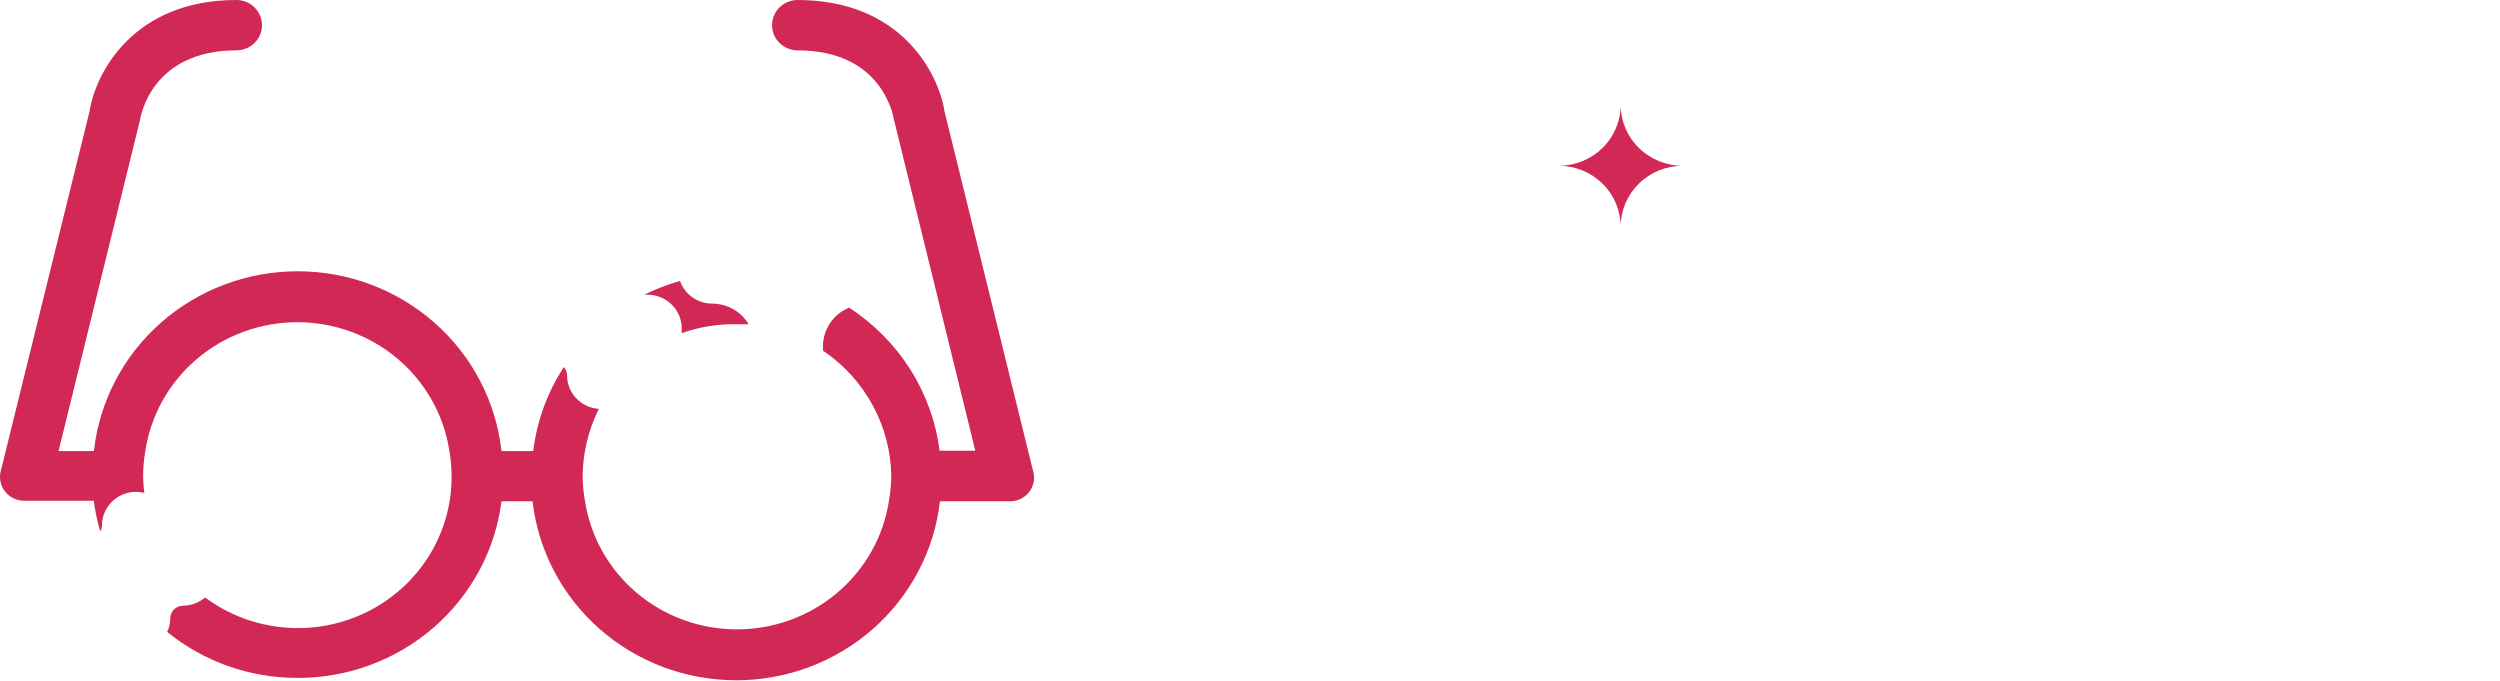
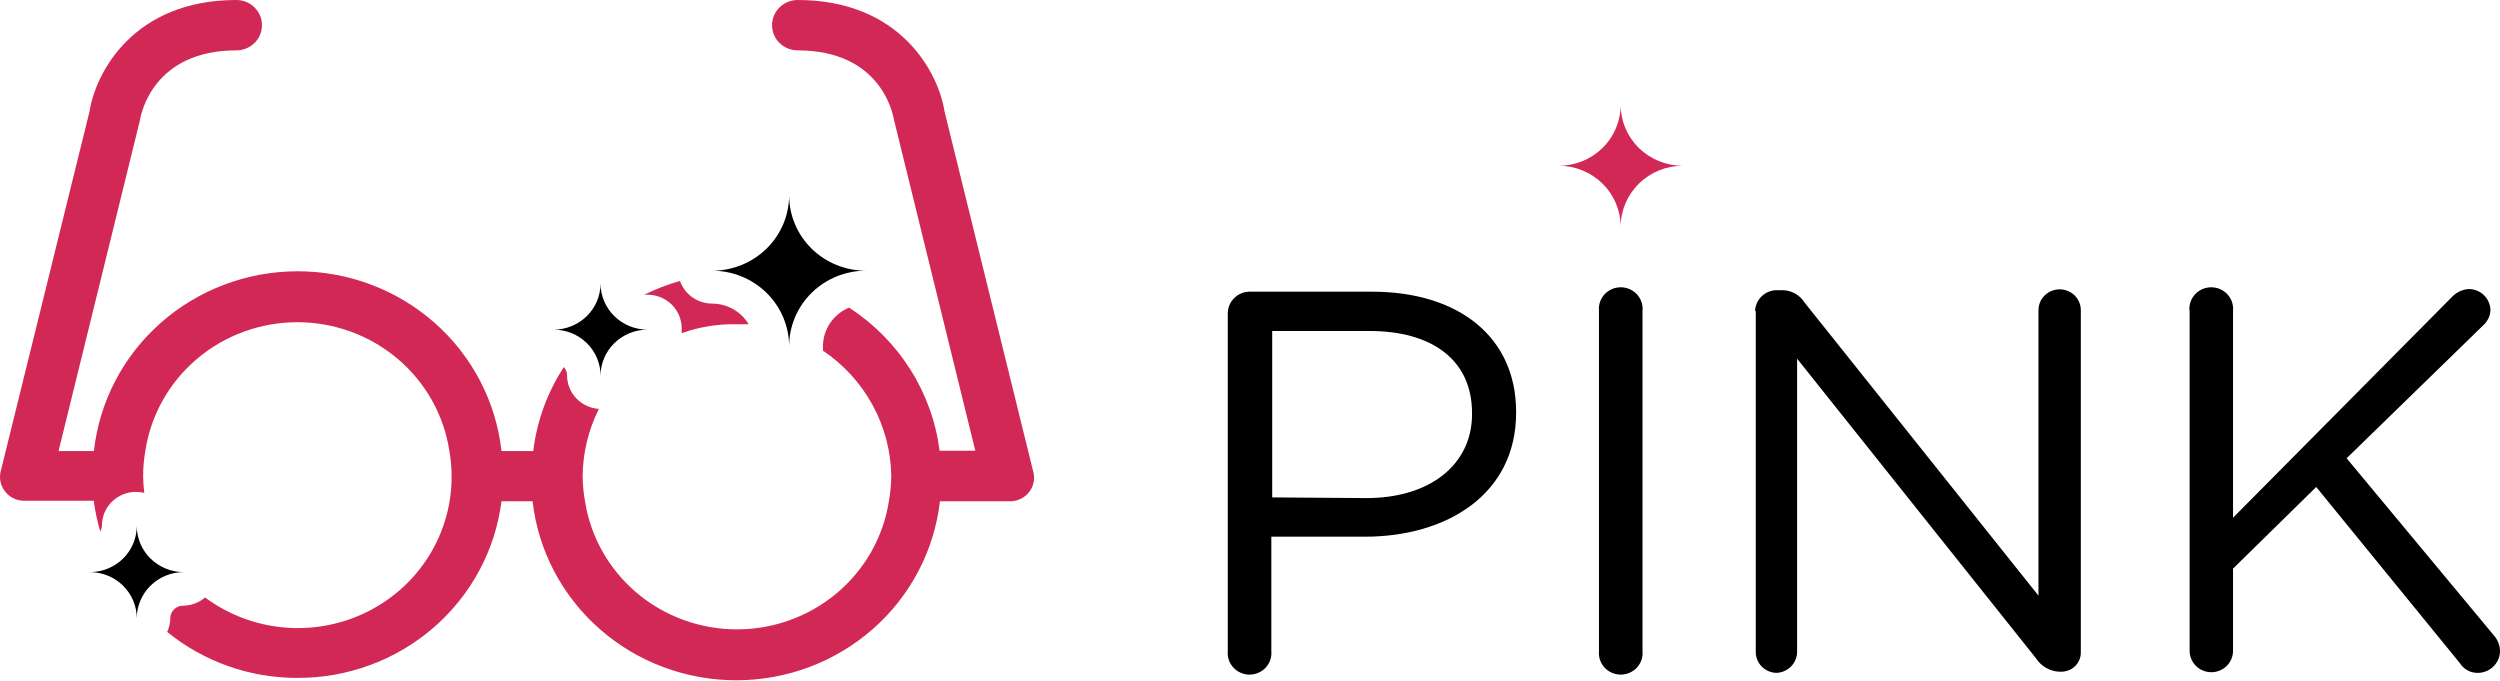
<svg xmlns="http://www.w3.org/2000/svg" width="147" height="40" viewBox="0 0 147 40" fill="none">
-   <path d="M72.193 18.425C72.193 18.092 72.326 17.773 72.562 17.535C72.799 17.297 73.12 17.159 73.459 17.151H80.67C85.783 17.151 89.147 19.827 89.147 24.211V24.27C89.147 29.069 85.07 31.558 80.248 31.558H74.754V38.292C74.77 38.466 74.749 38.642 74.692 38.808C74.634 38.974 74.543 39.127 74.422 39.257C74.302 39.386 74.155 39.489 73.992 39.56C73.829 39.631 73.652 39.667 73.474 39.667C73.295 39.667 73.119 39.631 72.956 39.56C72.793 39.489 72.646 39.386 72.525 39.257C72.405 39.127 72.313 38.974 72.256 38.808C72.199 38.642 72.177 38.466 72.193 38.292V18.425ZM80.349 29.287C84.095 29.287 86.556 27.312 86.556 24.349V24.29C86.556 21.111 84.135 19.462 80.53 19.462H74.805V29.247L80.349 29.287Z" />
-   <path d="M94.019 18.267C94.003 18.092 94.024 17.916 94.082 17.75C94.139 17.584 94.231 17.431 94.351 17.302C94.471 17.173 94.618 17.07 94.781 16.999C94.944 16.928 95.121 16.892 95.299 16.892C95.478 16.892 95.654 16.928 95.817 16.999C95.981 17.07 96.127 17.173 96.248 17.302C96.368 17.431 96.46 17.584 96.517 17.75C96.574 17.916 96.596 18.092 96.58 18.267V38.291C96.596 38.466 96.574 38.642 96.517 38.808C96.46 38.974 96.368 39.127 96.248 39.257C96.127 39.386 95.981 39.489 95.817 39.56C95.654 39.63 95.478 39.667 95.299 39.667C95.121 39.667 94.944 39.63 94.781 39.56C94.618 39.489 94.471 39.386 94.351 39.257C94.231 39.127 94.139 38.974 94.082 38.808C94.024 38.642 94.003 38.466 94.019 38.291V18.267Z" />
-   <path d="M103.199 18.296C103.206 17.97 103.343 17.659 103.579 17.428C103.815 17.198 104.132 17.067 104.464 17.062H104.816C105.077 17.067 105.332 17.137 105.559 17.265C105.785 17.392 105.975 17.574 106.111 17.793L119.862 35.023V18.237C119.862 17.912 119.993 17.601 120.226 17.371C120.46 17.142 120.777 17.013 121.107 17.013C121.437 17.013 121.754 17.142 121.988 17.371C122.221 17.601 122.352 17.912 122.352 18.237V38.331C122.358 38.483 122.332 38.636 122.275 38.778C122.219 38.921 122.134 39.05 122.025 39.159C121.916 39.269 121.785 39.355 121.641 39.412C121.497 39.47 121.343 39.499 121.187 39.496H121.057C120.79 39.478 120.531 39.399 120.301 39.265C120.071 39.131 119.876 38.947 119.731 38.726L105.67 21.091V38.331C105.667 38.649 105.541 38.954 105.317 39.184C105.093 39.413 104.788 39.55 104.464 39.565C104.136 39.56 103.823 39.427 103.593 39.196C103.363 38.965 103.236 38.654 103.239 38.331V18.296H103.199Z" />
-   <path d="M128.74 18.267C128.725 18.092 128.746 17.916 128.803 17.75C128.86 17.584 128.952 17.431 129.073 17.302C129.193 17.173 129.34 17.07 129.503 16.999C129.666 16.928 129.843 16.892 130.021 16.892C130.199 16.892 130.376 16.928 130.539 16.999C130.702 17.07 130.849 17.173 130.969 17.302C131.09 17.431 131.182 17.584 131.239 17.75C131.296 17.916 131.317 18.092 131.302 18.267V30.442L144.198 17.438C144.462 17.169 144.822 17.009 145.202 16.993C145.531 17.006 145.842 17.142 146.072 17.373C146.302 17.605 146.433 17.914 146.438 18.238C146.431 18.406 146.39 18.571 146.317 18.723C146.245 18.876 146.142 19.013 146.016 19.126L137.981 26.946L146.649 37.373C146.875 37.631 147 37.961 147 38.301C146.996 38.472 146.958 38.64 146.888 38.797C146.817 38.953 146.716 39.094 146.59 39.211C146.464 39.329 146.315 39.42 146.153 39.481C145.991 39.542 145.818 39.571 145.644 39.565C145.441 39.56 145.243 39.505 145.068 39.404C144.893 39.304 144.745 39.163 144.64 38.993L136.193 28.635L131.302 33.434V38.272C131.302 38.437 131.269 38.599 131.204 38.752C131.14 38.904 131.046 39.042 130.928 39.158C130.81 39.275 130.669 39.367 130.514 39.43C130.359 39.493 130.193 39.526 130.026 39.526C129.858 39.526 129.693 39.493 129.538 39.43C129.383 39.367 129.242 39.275 129.124 39.158C129.006 39.042 128.912 38.904 128.848 38.752C128.783 38.599 128.75 38.437 128.75 38.272V18.267H128.74Z" />
+   <path d="M72.193 18.425C72.193 18.092 72.326 17.773 72.562 17.535C72.799 17.297 73.12 17.159 73.459 17.151H80.67C85.783 17.151 89.147 19.827 89.147 24.211V24.27C89.147 29.069 85.07 31.558 80.248 31.558H74.754V38.292C74.77 38.466 74.749 38.642 74.692 38.808C74.634 38.974 74.543 39.127 74.422 39.257C74.302 39.386 74.155 39.489 73.992 39.56C73.829 39.631 73.652 39.667 73.474 39.667C73.295 39.667 73.119 39.631 72.956 39.56C72.793 39.489 72.646 39.386 72.525 39.257C72.405 39.127 72.313 38.974 72.256 38.808C72.199 38.642 72.177 38.466 72.193 38.292V18.425ZM80.349 29.287C84.095 29.287 86.556 27.312 86.556 24.349V24.29C86.556 21.111 84.135 19.462 80.53 19.462H74.805V29.247L80.349 29.287Z" fill="currentColor" />
+   <path d="M94.019 18.267C94.003 18.092 94.024 17.916 94.082 17.75C94.139 17.584 94.231 17.431 94.351 17.302C94.471 17.173 94.618 17.07 94.781 16.999C94.944 16.928 95.121 16.892 95.299 16.892C95.478 16.892 95.654 16.928 95.817 16.999C95.981 17.07 96.127 17.173 96.248 17.302C96.368 17.431 96.46 17.584 96.517 17.75C96.574 17.916 96.596 18.092 96.58 18.267V38.291C96.596 38.466 96.574 38.642 96.517 38.808C96.46 38.974 96.368 39.127 96.248 39.257C96.127 39.386 95.981 39.489 95.817 39.56C95.654 39.63 95.478 39.667 95.299 39.667C95.121 39.667 94.944 39.63 94.781 39.56C94.618 39.489 94.471 39.386 94.351 39.257C94.231 39.127 94.139 38.974 94.082 38.808C94.024 38.642 94.003 38.466 94.019 38.291V18.267Z" fill="currentColor" />
+   <path d="M103.199 18.296C103.206 17.97 103.343 17.659 103.579 17.428C103.815 17.198 104.132 17.067 104.464 17.062H104.816C105.077 17.067 105.332 17.137 105.559 17.265C105.785 17.392 105.975 17.574 106.111 17.793L119.862 35.023V18.237C119.862 17.912 119.993 17.601 120.226 17.371C120.46 17.142 120.777 17.013 121.107 17.013C121.437 17.013 121.754 17.142 121.988 17.371C122.221 17.601 122.352 17.912 122.352 18.237V38.331C122.358 38.483 122.332 38.636 122.275 38.778C122.219 38.921 122.134 39.05 122.025 39.159C121.916 39.269 121.785 39.355 121.641 39.412C121.497 39.47 121.343 39.499 121.187 39.496H121.057C120.79 39.478 120.531 39.399 120.301 39.265C120.071 39.131 119.876 38.947 119.731 38.726L105.67 21.091V38.331C105.667 38.649 105.541 38.954 105.317 39.184C105.093 39.413 104.788 39.55 104.464 39.565C104.136 39.56 103.823 39.427 103.593 39.196C103.363 38.965 103.236 38.654 103.239 38.331V18.296H103.199Z" fill="currentColor" />
+   <path d="M128.74 18.267C128.725 18.092 128.746 17.916 128.803 17.75C128.86 17.584 128.952 17.431 129.073 17.302C129.193 17.173 129.34 17.07 129.503 16.999C129.666 16.928 129.843 16.892 130.021 16.892C130.199 16.892 130.376 16.928 130.539 16.999C130.702 17.07 130.849 17.173 130.969 17.302C131.09 17.431 131.182 17.584 131.239 17.75C131.296 17.916 131.317 18.092 131.302 18.267V30.442L144.198 17.438C144.462 17.169 144.822 17.009 145.202 16.993C145.531 17.006 145.842 17.142 146.072 17.373C146.302 17.605 146.433 17.914 146.438 18.238C146.431 18.406 146.39 18.571 146.317 18.723C146.245 18.876 146.142 19.013 146.016 19.126L137.981 26.946L146.649 37.373C146.875 37.631 147 37.961 147 38.301C146.996 38.472 146.958 38.64 146.888 38.797C146.817 38.953 146.716 39.094 146.59 39.211C146.464 39.329 146.315 39.42 146.153 39.481C145.991 39.542 145.818 39.571 145.644 39.565C145.441 39.56 145.243 39.505 145.068 39.404C144.893 39.304 144.745 39.163 144.64 38.993L136.193 28.635L131.302 33.434V38.272C131.302 38.437 131.269 38.599 131.204 38.752C131.14 38.904 131.046 39.042 130.928 39.158C130.81 39.275 130.669 39.367 130.514 39.43C130.359 39.493 130.193 39.526 130.026 39.526C129.858 39.526 129.693 39.493 129.538 39.43C129.383 39.367 129.242 39.275 129.124 39.158C129.006 39.042 128.912 38.904 128.848 38.752C128.783 38.599 128.75 38.437 128.75 38.272V18.267H128.74Z" fill="currentColor" />
  <path d="M98.94 9.746C97.975 9.746 97.049 9.37 96.365 8.699C95.682 8.029 95.297 7.12 95.294 6.171C95.294 7.119 94.911 8.029 94.229 8.699C93.547 9.369 92.623 9.746 91.658 9.746C92.623 9.748 93.548 10.127 94.23 10.799C94.911 11.471 95.294 12.381 95.294 13.33C95.297 12.38 95.682 11.47 96.365 10.799C97.048 10.127 97.974 9.748 98.94 9.746Z" fill="#D22856" />
  <path d="M43.287 19.067C43.538 19.067 43.779 19.067 44.02 19.067C43.802 18.699 43.49 18.393 43.115 18.18C42.739 17.967 42.314 17.854 41.881 17.852C41.463 17.852 41.055 17.723 40.715 17.484C40.375 17.245 40.119 16.908 39.983 16.519C39.259 16.724 38.556 16.995 37.883 17.329H38.074C38.607 17.329 39.118 17.537 39.495 17.907C39.871 18.277 40.083 18.78 40.083 19.303C40.088 19.399 40.088 19.494 40.083 19.59C41.109 19.222 42.195 19.045 43.287 19.067Z" fill="#D22856" />
  <path d="M60.733 27.647L55.541 6.566C55.179 4.246 52.929 0 46.903 0C46.503 0 46.12 0.156 45.837 0.434C45.555 0.712 45.396 1.088 45.396 1.481C45.396 1.874 45.555 2.251 45.837 2.528C46.12 2.806 46.503 2.962 46.903 2.962C51.774 2.962 52.497 6.645 52.568 7.05L57.348 26.502H55.249C55.032 24.805 54.444 23.174 53.525 21.722C52.606 20.27 51.378 19.031 49.926 18.089C49.471 18.277 49.083 18.593 48.81 18.997C48.536 19.401 48.39 19.875 48.389 20.36C48.395 20.446 48.395 20.531 48.389 20.617C49.611 21.44 50.613 22.54 51.312 23.824C52.011 25.107 52.387 26.537 52.407 27.993C52.401 28.489 52.354 28.985 52.266 29.474C51.938 31.571 50.856 33.484 49.217 34.866C47.579 36.247 45.491 37.007 43.332 37.007C41.173 37.007 39.086 36.247 37.447 34.866C35.809 33.484 34.727 31.571 34.398 29.474C34.311 28.985 34.264 28.489 34.258 27.993C34.273 26.623 34.599 25.274 35.212 24.043C34.704 24.008 34.228 23.785 33.881 23.418C33.535 23.052 33.342 22.569 33.344 22.068C33.345 21.889 33.277 21.716 33.153 21.585C32.181 23.075 31.566 24.763 31.355 26.521H29.487C29.166 23.617 27.766 20.932 25.554 18.981C23.343 17.03 20.476 15.951 17.504 15.951C14.533 15.951 11.666 17.03 9.455 18.981C7.243 20.932 5.843 23.617 5.522 26.521H3.443L8.234 7.05C8.294 6.645 9.047 2.962 13.899 2.962C14.298 2.962 14.681 2.806 14.964 2.528C15.246 2.251 15.405 1.874 15.405 1.481C15.405 1.088 15.246 0.712 14.964 0.434C14.681 0.156 14.298 0 13.899 0C7.872 0 5.623 4.246 5.261 6.566L0.058 27.647C-0.006 27.862 -0.017 28.088 0.026 28.308C0.068 28.528 0.164 28.734 0.305 28.91C0.445 29.086 0.627 29.226 0.834 29.319C1.041 29.412 1.267 29.455 1.495 29.444H5.512C5.594 30.055 5.721 30.659 5.894 31.251C5.957 31.143 5.992 31.021 5.994 30.896C5.994 30.372 6.206 29.87 6.583 29.499C6.959 29.129 7.47 28.921 8.003 28.921C8.165 28.925 8.327 28.945 8.485 28.98C8.443 28.653 8.419 28.323 8.415 27.993C8.417 27.496 8.461 27.001 8.545 26.512C8.867 24.407 9.946 22.486 11.587 21.098C13.227 19.71 15.32 18.946 17.484 18.946C19.649 18.946 21.742 19.71 23.382 21.098C25.022 22.486 26.102 24.407 26.423 26.512C26.508 27.001 26.551 27.496 26.554 27.993C26.564 29.651 26.102 31.278 25.22 32.691C24.338 34.105 23.072 35.247 21.564 35.99C20.056 36.733 18.367 37.046 16.688 36.894C15.008 36.742 13.406 36.132 12.061 35.132C11.698 35.441 11.235 35.613 10.755 35.615C10.557 35.618 10.368 35.697 10.229 35.836C10.09 35.974 10.012 36.161 10.012 36.356C10.009 36.632 9.947 36.905 9.831 37.156C11.98 38.907 14.684 39.864 17.474 39.861C20.422 39.874 23.273 38.824 25.486 36.91C27.7 34.995 29.123 32.35 29.487 29.474H31.315C31.646 32.369 33.05 35.043 35.259 36.985C37.469 38.927 40.328 40 43.292 40C46.256 40 49.115 38.927 51.325 36.985C53.534 35.043 54.938 32.369 55.269 29.474H59.287C59.519 29.49 59.752 29.45 59.965 29.357C60.177 29.264 60.364 29.121 60.507 28.94C60.65 28.76 60.745 28.547 60.785 28.322C60.824 28.096 60.806 27.864 60.733 27.647Z" fill="#D22856" />
-   <path d="M50.92 15.917C50.327 15.918 49.74 15.804 49.191 15.582C48.643 15.36 48.145 15.034 47.725 14.622C47.305 14.21 46.972 13.721 46.745 13.182C46.518 12.644 46.401 12.066 46.401 11.483C46.398 12.66 45.921 13.788 45.073 14.619C44.226 15.45 43.078 15.917 41.881 15.917C43.079 15.919 44.227 16.388 45.074 17.221C45.921 18.054 46.398 19.183 46.401 20.36C46.401 19.182 46.877 18.052 47.724 17.218C48.572 16.385 49.722 15.917 50.92 15.917Z" />
-   <path d="M38.074 19.383C37.342 19.383 36.639 19.097 36.121 18.587C35.603 18.078 35.312 17.388 35.312 16.668C35.312 17.386 35.023 18.075 34.507 18.584C33.991 19.093 33.291 19.38 32.56 19.383C33.29 19.383 33.99 19.668 34.506 20.175C35.022 20.683 35.312 21.371 35.312 22.088C35.315 21.37 35.607 20.682 36.125 20.175C36.642 19.668 37.343 19.383 38.074 19.383Z" />
-   <path d="M10.785 33.641C10.056 33.635 9.359 33.347 8.845 32.838C8.331 32.33 8.043 31.642 8.043 30.925C8.043 31.644 7.753 32.333 7.238 32.842C6.722 33.351 6.022 33.638 5.291 33.641C6.022 33.643 6.722 33.931 7.238 34.439C7.753 34.948 8.043 35.638 8.043 36.356C8.043 35.639 8.331 34.952 8.845 34.443C9.359 33.934 10.056 33.646 10.785 33.641Z" />
+   <path d="M50.92 15.917C50.327 15.918 49.74 15.804 49.191 15.582C48.643 15.36 48.145 15.034 47.725 14.622C47.305 14.21 46.972 13.721 46.745 13.182C46.518 12.644 46.401 12.066 46.401 11.483C46.398 12.66 45.921 13.788 45.073 14.619C44.226 15.45 43.078 15.917 41.881 15.917C43.079 15.919 44.227 16.388 45.074 17.221C45.921 18.054 46.398 19.183 46.401 20.36C46.401 19.182 46.877 18.052 47.724 17.218C48.572 16.385 49.722 15.917 50.92 15.917Z" fill="currentColor" />
+   <path d="M38.074 19.383C37.342 19.383 36.639 19.097 36.121 18.587C35.603 18.078 35.312 17.388 35.312 16.668C35.312 17.386 35.023 18.075 34.507 18.584C33.991 19.093 33.291 19.38 32.56 19.383C33.29 19.383 33.99 19.668 34.506 20.175C35.022 20.683 35.312 21.371 35.312 22.088C35.315 21.37 35.607 20.682 36.125 20.175C36.642 19.668 37.343 19.383 38.074 19.383Z" fill="currentColor" />
+   <path d="M10.785 33.641C10.056 33.635 9.359 33.347 8.845 32.838C8.331 32.33 8.043 31.642 8.043 30.925C8.043 31.644 7.753 32.333 7.238 32.842C6.722 33.351 6.022 33.638 5.291 33.641C6.022 33.643 6.722 33.931 7.238 34.439C7.753 34.948 8.043 35.638 8.043 36.356C8.043 35.639 8.331 34.952 8.845 34.443C9.359 33.934 10.056 33.646 10.785 33.641Z" fill="currentColor" />
</svg>
